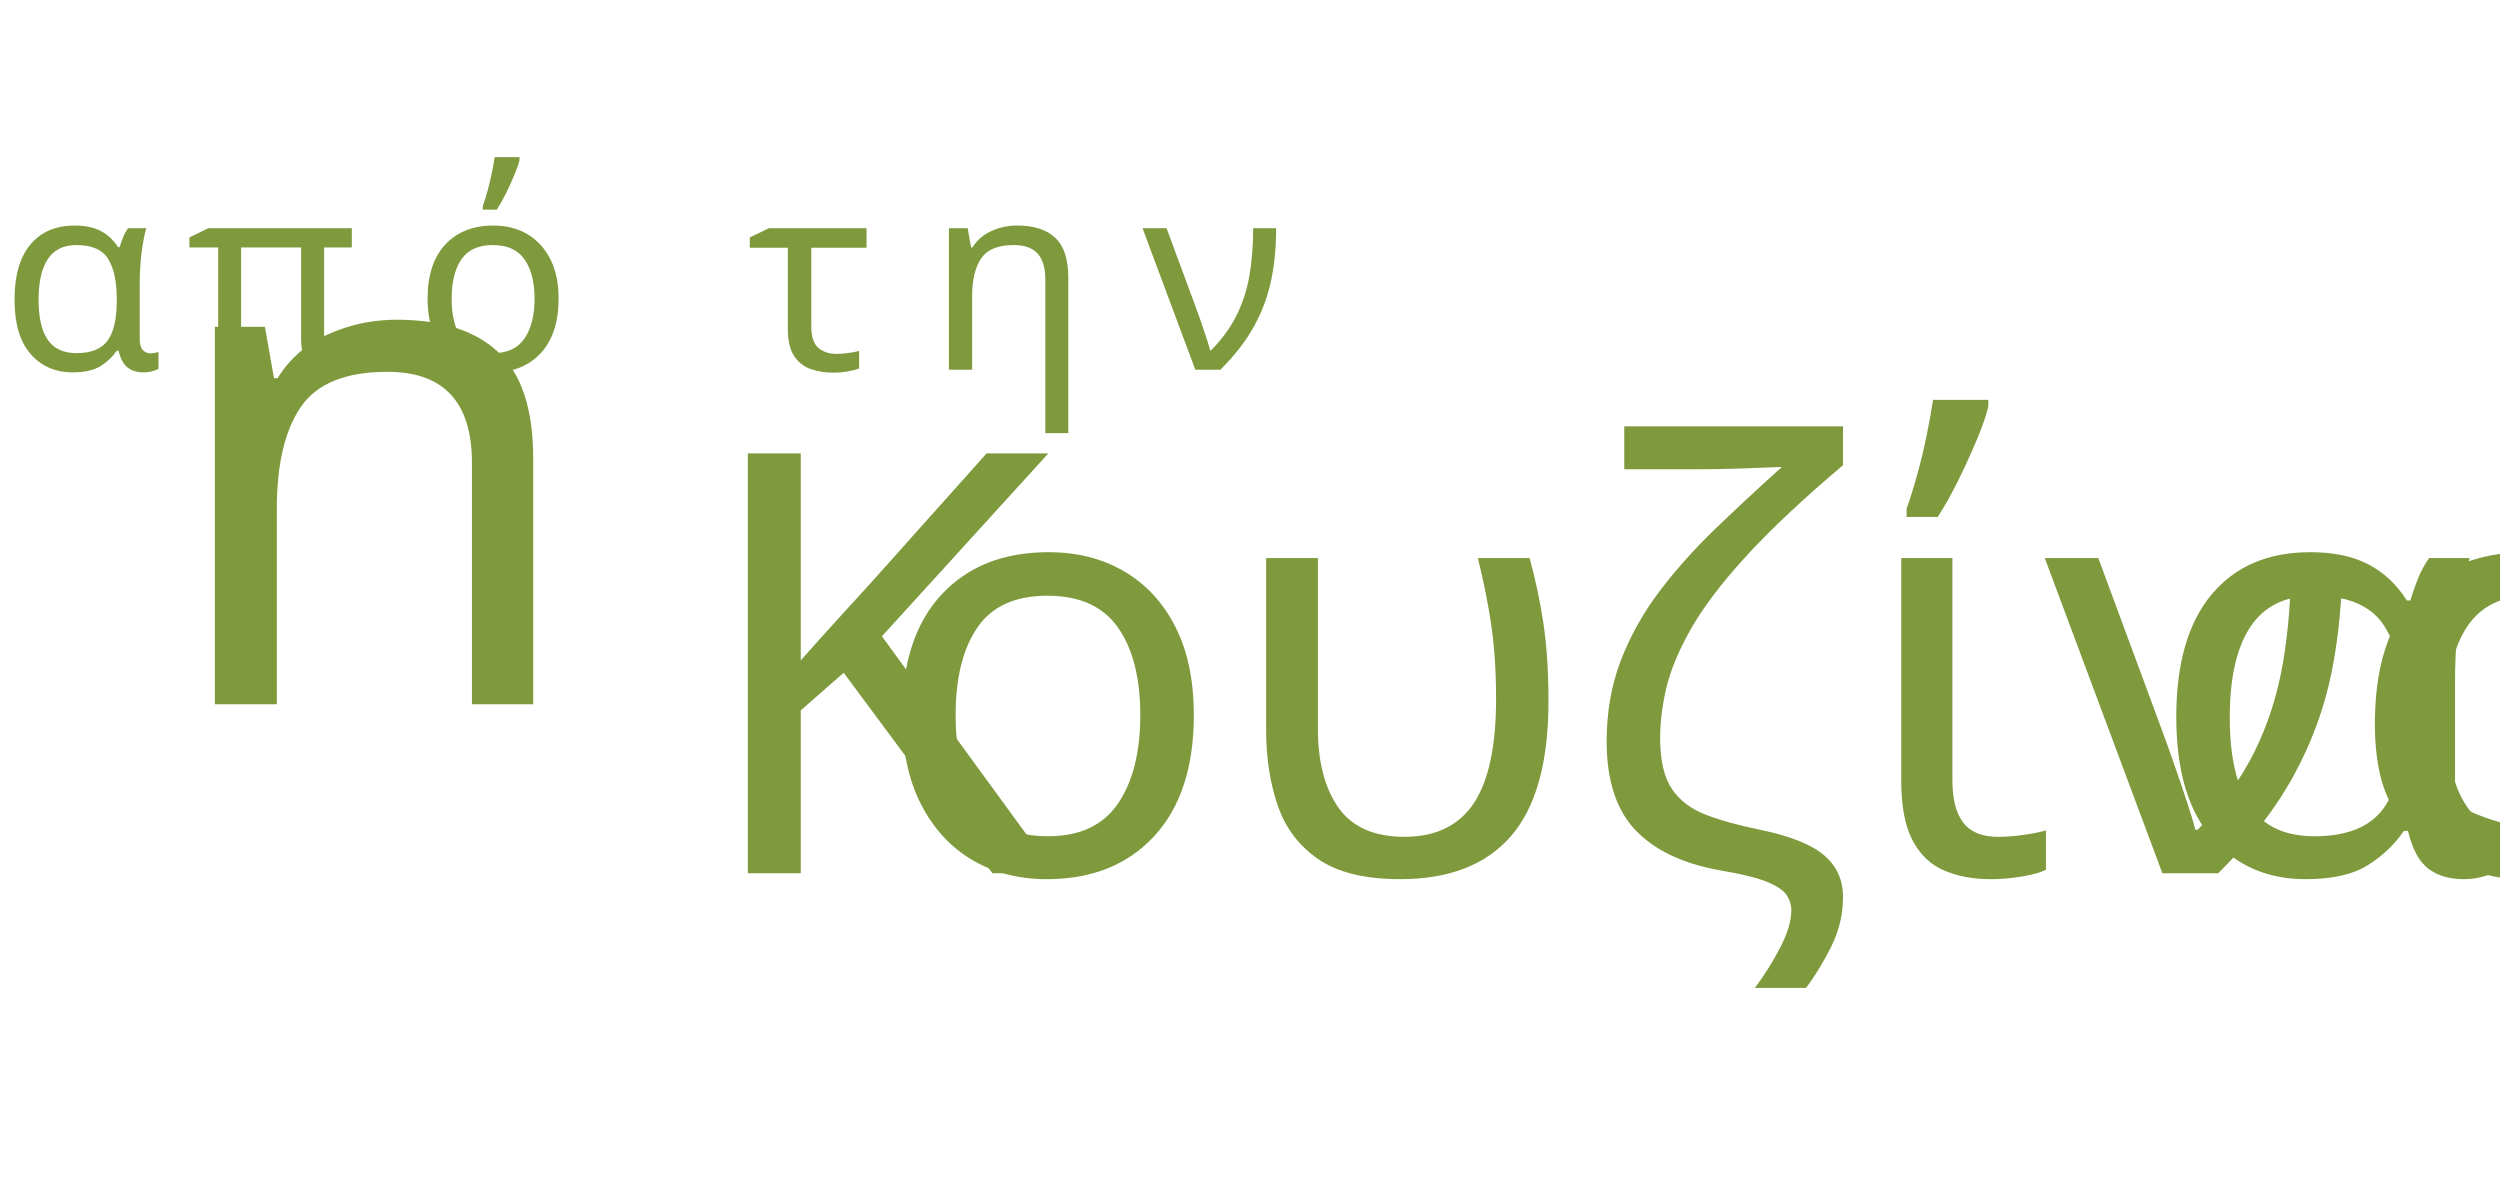
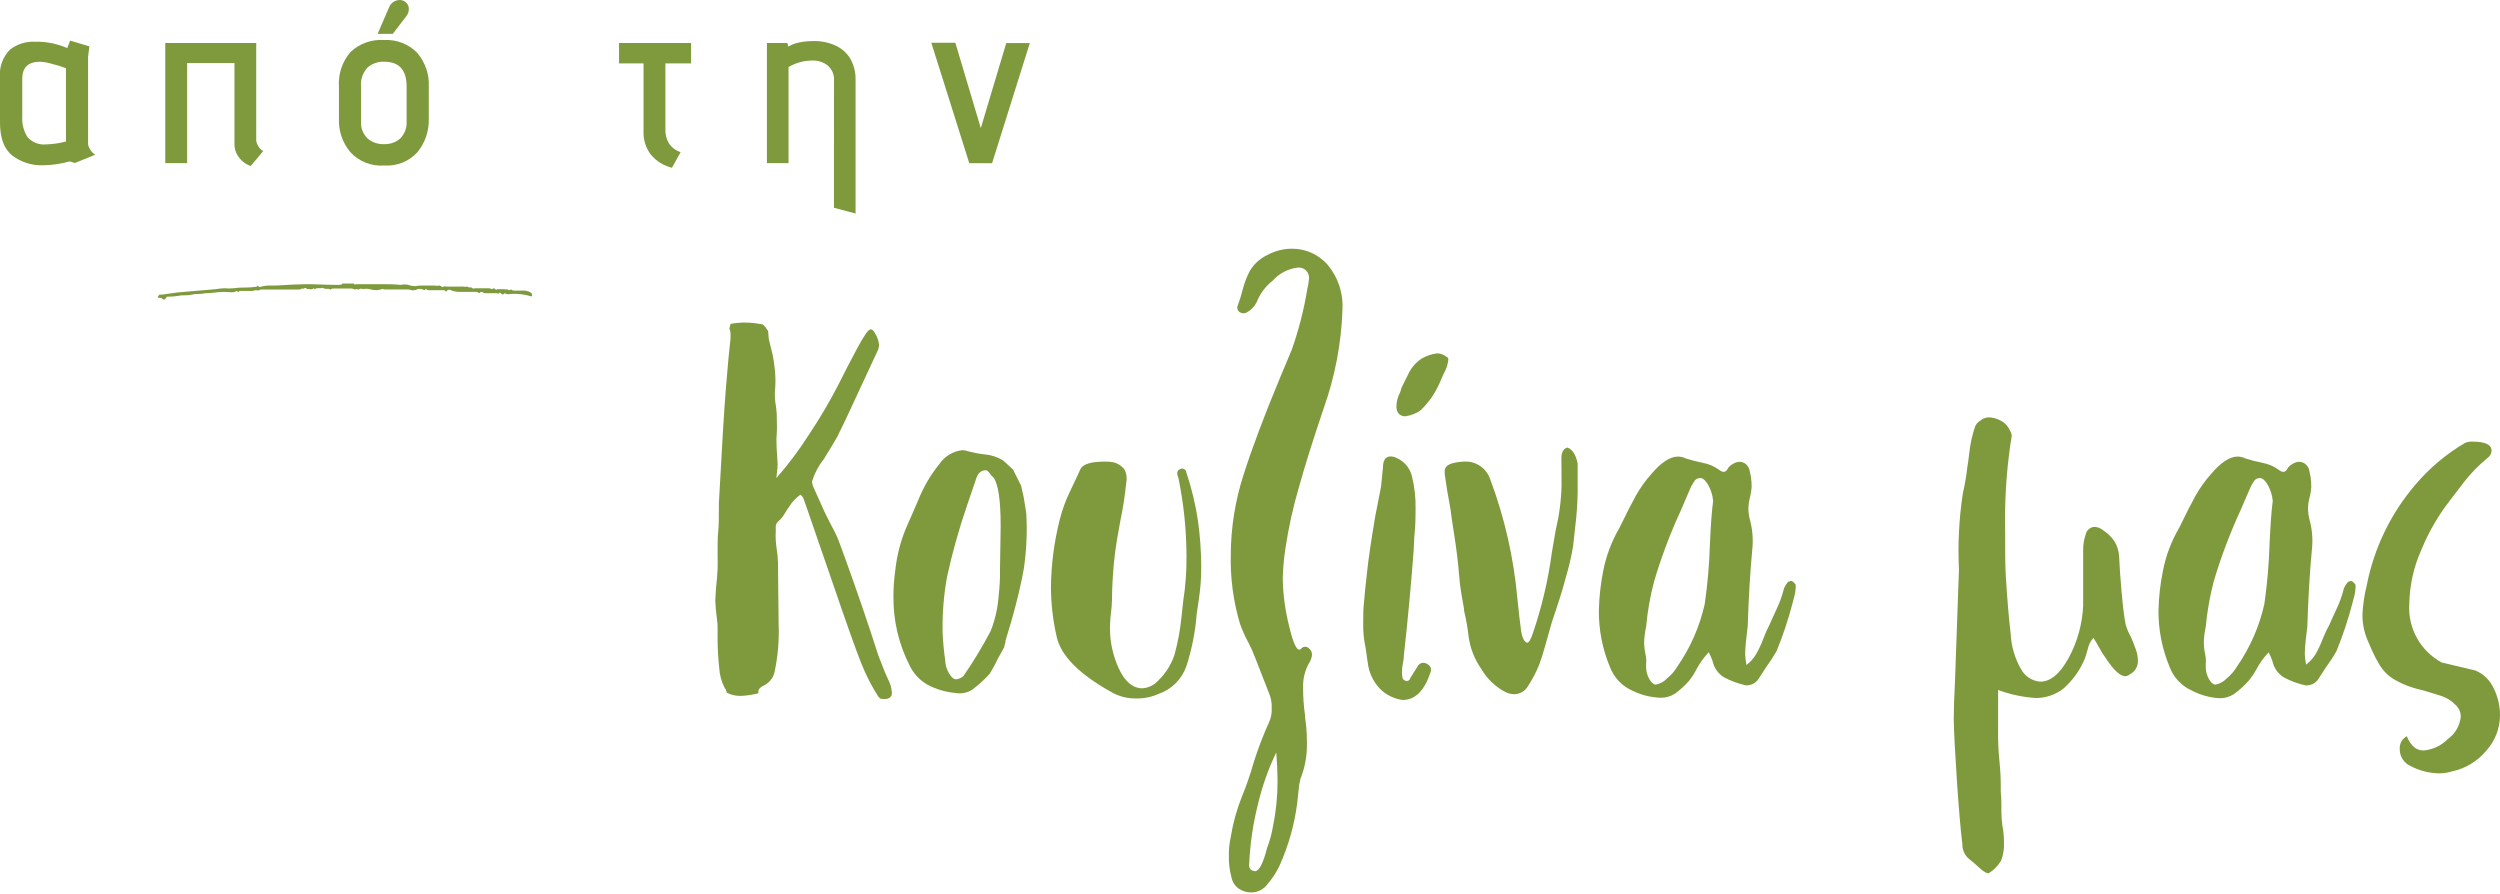
- <svg xmlns="http://www.w3.org/2000/svg" viewBox="0 0 709.96 340.78">
+ <svg xmlns="http://www.w3.org/2000/svg" viewBox="0 0 312.22 111.54">
  <g style="isolation:isolate">
-     <text transform="translate(196.17 248)" style="isolation:isolate;font-size:167px;fill:#7e9a3d;font-family:NF-Takhie-Free-Regular, NF-Takhie-Free;letter-spacing:-0.059em">Κ<tspan x="50.84" y="0" style="letter-spacing:-0.01em">ουζίνα μ</tspan>
-       <tspan x="412.67" y="0" style="letter-spacing:-0.043em">α</tspan>
-       <tspan x="469.07" y="0" style="letter-spacing:-0.01em">ς</tspan>
-     </text>
+     <g style="isolation:isolate">
+       <path d="M109.69,87a24.25,24.25,0,0,1-2.15-4.22q-1-2.51-3.52-9.89L100.61,63a4.74,4.74,0,0,1-.2-.57,1.24,1.24,0,0,0-.45-.65,5.29,5.29,0,0,0-1.38,1.46c-.16.22-.36.53-.61.94a3.53,3.53,0,0,1-.77.93.87.87,0,0,0-.32.73v.57A10.27,10.27,0,0,0,97,68.55a12.78,12.78,0,0,1,.16,1.7l.08,7.63a24.27,24.27,0,0,1-.48,5.92,2.5,2.5,0,0,1-1.3,1.78c-.6.27-.84.6-.73,1a10.9,10.9,0,0,1-2.19.33,3.64,3.64,0,0,1-1.79-.41,1,1,0,0,0-.24-.57,6.18,6.18,0,0,1-.69-2.55,32.71,32.71,0,0,1-.2-3.45V78.6a7.73,7.73,0,0,0-.08-1.29A22,22,0,0,1,89.33,75l.09-1.54c.1-.92.17-1.72.2-2.4s0-1.23,0-1.66c0-1.41,0-2.43.08-3.08s.08-1.81.08-3.49q.57-10.71.89-14.52.33-4.05.57-6.08c0-.65,0-1-.16-1.14l.16-.65a11,11,0,0,1,1.54-.16,12.31,12.31,0,0,1,1.5.08l1,.16a4.66,4.66,0,0,1,.65.82l.08,1,.48,1.95a15.9,15.9,0,0,1,.25,1.62,12.6,12.6,0,0,1,.08,2.43,8.16,8.16,0,0,0,0,1.83A14,14,0,0,1,97,51.6c0,1,.07,1.9,0,2.63s0,1.34,0,1.83L97.12,58c0,.17-.05.73-.16,1.71a45.27,45.27,0,0,0,4.1-5.48,63.71,63.71,0,0,0,3.61-6.12c.7-1.41,1.48-2.92,2.35-4.55s1.43-2.43,1.7-2.43.45.25.69.73a2.94,2.94,0,0,1,.37,1.22,2,2,0,0,1-.25.89l-3.89,8.36-1.06,2.19c-.27.48-.83,1.43-1.7,2.83a8.25,8.25,0,0,0-1.46,2.76,2,2,0,0,0,.24.89l.9,2c.37.87.83,1.81,1.38,2.84a14.05,14.05,0,0,1,1,2.23c.3.84.5,1.39.61,1.66q2.43,6.74,4.13,12.09l.73,1.87c.06.16.23.56.53,1.21a4.07,4.07,0,0,1,.45,1.62c0,.65-.49.9-1.46.73Z" style="fill:#7e9a3d" />
+       <path d="M115.81,85.5a5.56,5.56,0,0,1-2.23-2.43,18.46,18.46,0,0,1-2-8.52,23.6,23.6,0,0,1,.25-3.49,18.94,18.94,0,0,1,1.46-5.43c.16-.33.63-1.41,1.42-3.25a17.39,17.39,0,0,1,2.63-4.46,4,4,0,0,1,2.84-1.7,2.55,2.55,0,0,1,.81.16,13.82,13.82,0,0,0,2,.37,5.18,5.18,0,0,1,2.31.77l1.22,1.13,1,2,.33,1.46.32,2a34,34,0,0,1-.32,7c-.33,1.84-.84,4-1.55,6.49L125.58,80a1.06,1.06,0,0,1-.08.45,1.12,1.12,0,0,0-.08.37l-.81,1.46a20,20,0,0,1-1,1.86,16.58,16.58,0,0,1-2.19,2,2.93,2.93,0,0,1-2.11.4A9.09,9.09,0,0,1,115.81,85.5Zm4.5-1.06a53,53,0,0,0,3.41-5.63,14.69,14.69,0,0,0,1-4.42,25.62,25.62,0,0,0,.17-3.41l.08-5.27c0-3.25-.3-5.27-.9-6.08a2,2,0,0,1-.48-.53c-.16-.25-.33-.37-.49-.37-.59,0-1,.38-1.22,1.14l-1.13,3.32A81.16,81.16,0,0,0,118.28,72a35.43,35.43,0,0,0-.56,7,33.75,33.75,0,0,0,.32,3.41,3.31,3.31,0,0,0,.45,1.62c.29.54.61.81.93.81A1.68,1.68,0,0,0,120.31,84.44Z" style="fill:#7e9a3d" />
+       <path d="M138.72,86.39c-3.95-2.21-6.2-4.49-6.74-6.81a28.11,28.11,0,0,1-.73-6.25,35.72,35.72,0,0,1,1.06-8.27,18.09,18.09,0,0,1,1.38-3.81c.65-1.35,1.05-2.22,1.21-2.6.27-.65,1.27-1,3-1a4.93,4.93,0,0,1,1.13.08,2.43,2.43,0,0,1,1.42.93,2.48,2.48,0,0,1,.2,1.66,45.11,45.11,0,0,1-.73,4.71c-.32,1.73-.54,3-.65,3.89a52,52,0,0,0-.4,6.09,14.31,14.31,0,0,1-.12,1.5,15.7,15.7,0,0,0-.13,1.82,12,12,0,0,0,1.14,5.23c.76,1.6,1.73,2.4,2.92,2.4a2.89,2.89,0,0,0,2-1,7.76,7.76,0,0,0,2-3.2,27.27,27.27,0,0,0,.85-4.5l.24-2.19a35,35,0,0,0,.41-5.68,49,49,0,0,0-1-9.65.54.54,0,0,0-.08-.25.92.92,0,0,1-.08-.4.53.53,0,0,1,.2-.41.68.68,0,0,1,.37-.16.53.53,0,0,1,.57.49,35.09,35.09,0,0,1,1.46,6.08,43.3,43.3,0,0,1,.4,5.6,26.11,26.11,0,0,1-.32,4.3l-.25,1.7a28.3,28.3,0,0,1-1.29,6.53,5.61,5.61,0,0,1-3.49,3.45,6.57,6.57,0,0,1-2.76.56A6,6,0,0,1,138.72,86.39Z" style="fill:#7e9a3d" />
+       <path d="M154.73,111a2.28,2.28,0,0,1-.94-1.46,9.53,9.53,0,0,1-.32-2.68,9.94,9.94,0,0,1,.24-2.35,23.76,23.76,0,0,1,1.38-5,38.65,38.65,0,0,0,1.46-4.22,43.93,43.93,0,0,1,1.95-5.11,3.81,3.81,0,0,0,.32-1.78,4.19,4.19,0,0,0-.32-1.79l-1.71-4.38a16.9,16.9,0,0,0-.89-2,16.09,16.09,0,0,1-1.05-2.36,27.92,27.92,0,0,1-1.14-8.59,32.9,32.9,0,0,1,1.58-9.94q1.59-5,4.59-12.21l1.46-3.49a44.17,44.17,0,0,0,1.94-7.62,4.49,4.49,0,0,0,.17-1A1.29,1.29,0,0,0,162,33.43a4.91,4.91,0,0,0-3.05,1.62,6.2,6.2,0,0,0-2,2.68A3,3,0,0,1,155.74,39a.84.84,0,0,1-.89,0,.67.67,0,0,1-.25-.89,19.82,19.82,0,0,0,.61-2,11.22,11.22,0,0,1,.85-2.23,5.09,5.09,0,0,1,2.15-2,6.5,6.5,0,0,1,3.13-.82,5.87,5.87,0,0,1,4.46,2,8,8,0,0,1,1.86,5.6A40.92,40.92,0,0,1,165.31,51q-2,5.92-3.08,9.81a56.53,56.53,0,0,0-1.7,7.71,29.85,29.85,0,0,0-.33,3.73,26.09,26.09,0,0,0,.81,6c.54,2.25,1,3.18,1.46,2.8a.65.65,0,0,1,1-.08,1,1,0,0,1,.32,1.13,2,2,0,0,1-.32.73,5.92,5.92,0,0,0-.73,3.09,24.29,24.29,0,0,0,.24,3.4c0,.43.11.94.16,1.5s.08,1.26.08,2.07a11.32,11.32,0,0,1-.81,4.38,7.84,7.84,0,0,0-.24,1.5c-.06.62-.11,1.12-.16,1.5a27.54,27.54,0,0,1-2.19,7.79,10,10,0,0,1-1.55,2.39,2.5,2.5,0,0,1-1.86,1A2.71,2.71,0,0,1,154.73,111Zm3.52-5.11a14.55,14.55,0,0,0,.73-2.68,28,28,0,0,0,.57-5.68c0-1-.05-2.16-.16-3.56a31.39,31.39,0,0,0-2.27,6.4A37.84,37.84,0,0,0,156,108a.7.7,0,0,0,.41.73l.32.08C157.25,108.78,157.77,107.81,158.25,105.86Z" style="fill:#7e9a3d" />
+       <path d="M172.32,86a5.61,5.61,0,0,1-1.5-3.21c-.06-.32-.11-.7-.16-1.13s-.14-.92-.25-1.46a14,14,0,0,1-.16-2.52c0-.86,0-1.63.08-2.31s.11-1.26.16-1.74l.25-2.27q.24-2.28,1-6.82l.73-3.73.24-2.35c0-1,.33-1.46,1-1.46a2,2,0,0,1,.81.24,3.33,3.33,0,0,1,1.82,2.27,15.54,15.54,0,0,1,.45,4.06c0,.81,0,2-.16,3.49l-.08,1.7q-.5,6.57-1.22,13.06a4.55,4.55,0,0,1-.12,1,4.94,4.94,0,0,0-.12,1.1,2.71,2.71,0,0,0,.08.77q.08.28.48.36a.44.44,0,0,0,.45-.28,1.58,1.58,0,0,1,.2-.37l.81-1.29a.81.81,0,0,1,1.14-.17.77.77,0,0,1,.41,1q-1.14,3.48-3.49,3.48A4.93,4.93,0,0,1,172.32,86Zm2.07-35.25a4.07,4.07,0,0,1,.48-1.78l.17-.57.81-1.62a4.64,4.64,0,0,1,1.7-2,5,5,0,0,1,1.95-.65,1.94,1.94,0,0,1,1.13.41.38.38,0,0,1,.25.4,4.37,4.37,0,0,1-.57,1.71q-.17.41-.57,1.29a11.21,11.21,0,0,1-.93,1.67,11.39,11.39,0,0,1-1.34,1.58l-.33.24a4.9,4.9,0,0,1-1.09.45l-.61.12C174.74,51.92,174.39,51.51,174.39,50.7Z" style="fill:#7e9a3d" />
+       <path d="M188.09,86.47A7.46,7.46,0,0,1,185,83.55a9.15,9.15,0,0,1-1.58-4,27,27,0,0,0-.57-3.25c0-.37-.16-1-.32-2s-.27-1.84-.32-2.6c-.11-1.46-.3-3-.57-4.75s-.44-2.82-.49-3.36c-.32-1.73-.54-3-.65-3.89a3.72,3.72,0,0,1-.08-.82c0-.48.3-.81.89-1a6.64,6.64,0,0,1,1.71-.24,3.23,3.23,0,0,1,3.08,2.19,56.89,56.89,0,0,1,3.41,15c.16,1.57.31,2.84.44,3.81s.39,1.52.77,1.63c.22,0,.46-.41.73-1.22a52.69,52.69,0,0,0,2.35-10l.49-2.84a26.61,26.61,0,0,0,.73-5.59L195,57.19c0-.7.24-1.13.73-1.3.65.22,1.08.9,1.3,2,0,1.35,0,2.25,0,2.68s0,.76,0,1c0,.7-.06,1.68-.16,2.92l-.41,3.73a31.57,31.57,0,0,1-.89,3.82c-.38,1.51-1,3.43-1.79,5.75l-.73,2.6c-.27,1-.54,1.84-.81,2.59a15.58,15.58,0,0,1-1.42,2.72,2,2,0,0,1-1.74,1A3,3,0,0,1,188.09,86.47Z" style="fill:#7e9a3d" />
+       <path d="M203.89,86.27a5.31,5.31,0,0,1-2.84-3,17.85,17.85,0,0,1-1.37-7.06,28.62,28.62,0,0,1,.56-5,17.23,17.23,0,0,1,2-5.27c.87-1.78,1.56-3.14,2.07-4.06a15.49,15.49,0,0,1,1.91-2.67c1.24-1.46,2.35-2.19,3.32-2.19a2.14,2.14,0,0,1,1,.24,21.29,21.29,0,0,0,2.07.53,5.08,5.08,0,0,1,2.15.93c.44.33.76.27,1-.16a1.51,1.51,0,0,1,.64-.61,1.73,1.73,0,0,1,.82-.28,1.28,1.28,0,0,1,.85.32,1.36,1.36,0,0,1,.44.81c.06.22.11.49.17.81a8.19,8.19,0,0,1,.08,1.22,5.93,5.93,0,0,1-.21,1.26,6.45,6.45,0,0,0-.2,1.34,6.14,6.14,0,0,0,.25,1.7,10.11,10.11,0,0,1,.24,3.49q-.4,4.22-.57,9.57c-.05.43-.12,1-.2,1.74a16.84,16.84,0,0,0-.12,1.75,9.16,9.16,0,0,0,.16,1.37,4.59,4.59,0,0,0,1.17-1.29,12.85,12.85,0,0,0,.94-2A15.79,15.79,0,0,1,221,78c.11-.27.38-.87.81-1.79a13.78,13.78,0,0,0,1-2.76,2.86,2.86,0,0,1,.49-.77.82.82,0,0,1,.49-.12q.48.33.48.57a5.43,5.43,0,0,1-.16,1.26q-.17.69-.24.93a46.6,46.6,0,0,1-2,6,21.1,21.1,0,0,1-1.3,2l-1,1.54a1.81,1.81,0,0,1-1.54.73,10.7,10.7,0,0,1-2.72-1,3.1,3.1,0,0,1-1.42-2c-.05-.16-.12-.34-.2-.53s-.18-.39-.29-.61a10.16,10.16,0,0,0-1.46,2,9,9,0,0,1-1,1.58,11.2,11.2,0,0,1-1.74,1.59,3.2,3.2,0,0,1-1.83.52A8.59,8.59,0,0,1,203.89,86.27Zm4.3-1.54a5.56,5.56,0,0,0,1.3-1.5,22.19,22.19,0,0,0,3.41-7.79,67.6,67.6,0,0,0,.65-7.46c.1-2.43.24-4.25.4-5.43a5,5,0,0,0-.69-2.11c-.35-.54-.69-.79-1-.73a.83.83,0,0,0-.69.44c-.19.3-.31.5-.37.61l-1.29,3a65.55,65.55,0,0,0-3.33,8.84,34.26,34.26,0,0,0-1,5.68,7.22,7.22,0,0,0-.16.93,7.61,7.61,0,0,0-.09,1.1,7.15,7.15,0,0,0,.17,1.38,3.63,3.63,0,0,1,.08,1.21v.33a3.07,3.07,0,0,0,.4,1.58q.41.69.81.69A2.55,2.55,0,0,0,208.19,84.73Z" style="fill:#7e9a3d" />
+       <path d="M247.19,108.37c-.6-.54-1-.89-1.22-1.05a2.3,2.3,0,0,1-.89-1.87q-.33-2.6-.69-8T244,89.8c0-1.08.05-2.71.16-4.87l.49-13.79a48.1,48.1,0,0,1,.48-9.49,30.3,30.3,0,0,0,.57-3.32c.05-.27.15-1,.28-2.07a14.91,14.91,0,0,1,.69-3,1.53,1.53,0,0,1,.65-.73,1.79,1.79,0,0,1,1-.41,3.19,3.19,0,0,1,1.46.37,2.41,2.41,0,0,1,1.05.93q.07.16.24.45a1.19,1.19,0,0,1,.17.6l-.17,1.06a66.29,66.29,0,0,0-.65,10.87c0,2.54,0,4.43.09,5.68q.24,4,.6,7.09a9.79,9.79,0,0,0,1.26,4.34,3,3,0,0,0,2.43,1.62q1.95,0,3.57-3a15,15,0,0,0,1.79-6.49v-7a5.93,5.93,0,0,1,.32-1.91,1.18,1.18,0,0,1,1.14-.93,1.77,1.77,0,0,1,1,.4,5,5,0,0,1,1.46,1.42,4,4,0,0,1,.57,1.83c.05,1.24.16,2.77.32,4.58s.33,3.12.49,3.94a6.76,6.76,0,0,0,.65,1.54c.21.48.42,1,.61,1.54a4.4,4.4,0,0,1,.28,1.46,1.84,1.84,0,0,1-1,1.7,1,1,0,0,1-.57.24c-.65,0-1.49-.78-2.51-2.35a9.07,9.07,0,0,1-.73-1.17c-.22-.41-.46-.83-.74-1.26a2.65,2.65,0,0,0-.68,1.26c-.14.51-.26.93-.37,1.25A10.15,10.15,0,0,1,257.69,86a5.55,5.55,0,0,1-3.52,1.17,16.76,16.76,0,0,1-4.63-1V91.1A33.87,33.87,0,0,0,249.7,95a31.12,31.12,0,0,1,.17,3.81,17.25,17.25,0,0,1,.08,1.87,15.38,15.38,0,0,0,.24,3.16,9.43,9.43,0,0,1,.08,1.38,5.4,5.4,0,0,1-.36,2.27,4.74,4.74,0,0,1-1.5,1.54C248.19,109.13,247.78,108.91,247.19,108.37Z" style="fill:#7e9a3d" />
+       <path d="M273.79,86.27a5.28,5.28,0,0,1-2.84-3,17.85,17.85,0,0,1-1.38-7.06,27.83,27.83,0,0,1,.57-5,17,17,0,0,1,2-5.27c.87-1.78,1.56-3.14,2.07-4.06a16.05,16.05,0,0,1,1.91-2.67c1.24-1.46,2.35-2.19,3.32-2.19a2.21,2.21,0,0,1,1,.24,20.22,20.22,0,0,0,2.06.53,5.08,5.08,0,0,1,2.15.93c.44.33.76.27,1-.16a1.55,1.55,0,0,1,.65-.61,1.66,1.66,0,0,1,.81-.28,1.27,1.27,0,0,1,.85.32,1.43,1.43,0,0,1,.45.81c.05.22.1.49.16.81a8.19,8.19,0,0,1,.08,1.22,6.45,6.45,0,0,1-.2,1.26,6,6,0,0,0-.21,1.34,6.14,6.14,0,0,0,.25,1.7,9.87,9.87,0,0,1,.24,3.49q-.4,4.22-.57,9.57c-.05.43-.12,1-.2,1.74a16.84,16.84,0,0,0-.12,1.75A9.16,9.16,0,0,0,288,83a4.79,4.79,0,0,0,1.18-1.29,13.94,13.94,0,0,0,.93-2,15.79,15.79,0,0,1,.81-1.7c.11-.27.38-.87.81-1.79a13.78,13.78,0,0,0,1-2.76,2.86,2.86,0,0,1,.49-.77.82.82,0,0,1,.49-.12q.48.33.48.57a5.43,5.43,0,0,1-.16,1.26q-.17.69-.24.93a46.6,46.6,0,0,1-2,6,19.33,19.33,0,0,1-1.3,2l-1,1.54a1.81,1.81,0,0,1-1.54.73,10.7,10.7,0,0,1-2.72-1,3.1,3.1,0,0,1-1.42-2c-.05-.16-.12-.34-.2-.53s-.18-.39-.28-.61a9.41,9.41,0,0,0-1.46,2,8.87,8.87,0,0,1-1.06,1.58A11.2,11.2,0,0,1,279,86.68a3.2,3.2,0,0,1-1.83.52A8.51,8.51,0,0,1,273.79,86.27Zm4.29-1.54a5.56,5.56,0,0,0,1.3-1.5,22.19,22.19,0,0,0,3.41-7.79,67.6,67.6,0,0,0,.65-7.46c.11-2.43.24-4.25.4-5.43a5,5,0,0,0-.69-2.11c-.35-.54-.69-.79-1-.73a.83.83,0,0,0-.69.44,6.54,6.54,0,0,0-.36.61l-1.3,3a67,67,0,0,0-3.33,8.84,35.33,35.33,0,0,0-1,5.68,7.22,7.22,0,0,0-.16.93,7.49,7.49,0,0,0-.08,1.1,7,7,0,0,0,.16,1.38,3.38,3.38,0,0,1,.08,1.21v.33a3.07,3.07,0,0,0,.4,1.58c.27.46.54.69.82.69A2.56,2.56,0,0,0,278.08,84.73Z" style="fill:#7e9a3d" />
+       <path d="M301,95.64a2.26,2.26,0,0,1-1.3-2,1.86,1.86,0,0,1,.25-1.13,2.09,2.09,0,0,1,.64-.57,3.19,3.19,0,0,0,.78,1.25,1.76,1.76,0,0,0,1.33.53,4.77,4.77,0,0,0,3-1.42,3.89,3.89,0,0,0,1.62-2.8,2,2,0,0,0-.73-1.54,4.2,4.2,0,0,0-1.58-1c-.57-.19-1.4-.45-2.48-.77a11.51,11.51,0,0,1-3.73-1.46,5.37,5.37,0,0,1-1.58-1.62,17.06,17.06,0,0,1-1-1.91c-.3-.68-.5-1.15-.61-1.42a8,8,0,0,1-.57-3.08A20,20,0,0,1,295.6,73a27.36,27.36,0,0,1,6-12.41,24.23,24.23,0,0,1,6.24-5.27,2,2,0,0,1,.9-.17q2.43,0,2.43,1.14a1.15,1.15,0,0,1-.49.89,18.68,18.68,0,0,0-3,3.08L306,62.46a26.11,26.11,0,0,0-3.57,6.13,17.39,17.39,0,0,0-1.54,6.85,7.74,7.74,0,0,0,4.05,7.3l4.22,1A4.37,4.37,0,0,1,311.45,86a7.46,7.46,0,0,1,.77,3.36,6.6,6.6,0,0,1-1.78,4.46,7.55,7.55,0,0,1-4.22,2.52,5.41,5.41,0,0,1-1.7.24A7.82,7.82,0,0,1,301,95.64Z" style="fill:#7e9a3d" />
+     </g>
  </g>
  <g style="isolation:isolate">
-     <text transform="translate(44.02 200)" style="isolation:isolate;font-size:200px;fill:#7e9a3d;font-family:AlwaysAndForeverDingbats-Regular, Always And Forever Dingbats">n</text>
+     <g style="isolation:isolate">
+       <path d="M20.31,37.33a.38.38,0,0,0-.21-.12q-.34,0-.42-.09s.08-.17.25-.33h.34l1.84-.26L25,36.28l2-.17A6.32,6.32,0,0,1,28.08,36,5.47,5.47,0,0,0,29.17,36a9.25,9.25,0,0,1,1.39-.09,9.09,9.09,0,0,0,1.3-.08.33.33,0,0,0,.33-.17c.12.17.23.22.34.17a3.62,3.62,0,0,1,1.13-.17h.8c1.68-.11,3-.17,3.95-.17s2.24.09,4,.09a.63.63,0,0,0,.21-.05c.09,0,.13-.06.13-.12h1.43c0,.11.11.14.33.08h2.77c1.24,0,2.13,0,2.69.09a2.6,2.6,0,0,0,.42-.05,1.55,1.55,0,0,1,.59.05,2.82,2.82,0,0,0,.84.16,4.9,4.9,0,0,1,1-.08h.92a4.12,4.12,0,0,1,.51,0,1.21,1.21,0,0,0,.58,0,.39.39,0,0,1,.3.13.24.24,0,0,0,.29,0,.32.32,0,0,1,.3,0,1.46,1.46,0,0,0,.29,0h1.51a1.32,1.32,0,0,1,.34,0,.81.81,0,0,0,.42,0,.76.76,0,0,1,.25.08c.11.06.2.06.25,0A.37.37,0,0,1,59,36a.32.32,0,0,0,.3,0h1.76a.55.55,0,0,1,.29.08c.09.06.18,0,.3-.08a.38.38,0,0,1,.21.12c.08.09.15.1.21,0h.67a1.08,1.08,0,0,1,.25,0,.23.23,0,0,0,.25,0,.66.66,0,0,1,.26.09.27.27,0,0,0,.33-.09c.06.12.2.17.42.17h1.26a2.24,2.24,0,0,1,.42.09.82.82,0,0,1,.51.33V37H66.3a7.26,7.26,0,0,0-2.94-.25l-.25-.09L63,36.62l-.17.17a.71.71,0,0,1-.29-.17c-.14-.11-.24-.09-.29.08a.47.47,0,0,0-.3-.08H60.59a.34.34,0,0,1-.26-.09.36.36,0,0,0-.25-.08s-.14.06-.25.17a.57.57,0,0,0-.42-.17H57.56a3.08,3.08,0,0,1-1.17-.17.44.44,0,0,0-.68.17.39.39,0,0,0-.42-.21,2.09,2.09,0,0,1-.33,0H53.53a.48.48,0,0,1-.34-.17l-.16.17c-.51-.22-.87-.22-1.1,0a.25.25,0,0,0-.25,0,.26.26,0,0,1-.25,0,2,2,0,0,0-.67-.09H48.15c-.16,0-.28,0-.33-.08a2.8,2.8,0,0,1-.76.17,3.51,3.51,0,0,1-.92-.13,1.9,1.9,0,0,0-.84,0c-.11-.11-.31-.08-.59.08a.17.17,0,0,0-.25-.08c-.11.06-.2.06-.25,0a1.08,1.08,0,0,0-.42-.08H41.6a.47.47,0,0,0-.33.16.36.36,0,0,0-.34-.12,1,1,0,0,1-.25,0,1.11,1.11,0,0,1-.3-.08c-.14-.06-.23-.06-.29,0h-.42a.35.35,0,0,0-.34.16L39.17,36a.53.53,0,0,1-.47.12.47.47,0,0,0-.37,0c-.06-.16-.16-.21-.3-.12s-.24.07-.29,0a.58.58,0,0,1-.42.16H32.66a.41.41,0,0,0-.3.09.39.39,0,0,1-.29,0,.68.68,0,0,0-.21,0,1.22,1.22,0,0,1-.59.08H29.93l-.17.17-.17-.17a1.32,1.32,0,0,1-.76.17,7.57,7.57,0,0,0-1.68,0,14.15,14.15,0,0,1-1.59.13,2.82,2.82,0,0,1-.76.08,2.78,2.78,0,0,0-.84.09,3.66,3.66,0,0,1-.92.08,3.25,3.25,0,0,0-.84.08,7.16,7.16,0,0,1-1.35.09l-.25.33A.22.22,0,0,1,20.31,37.33Z" style="fill:#7e9a3d" />
+     </g>
  </g>
  <g style="isolation:isolate">
-     <text transform="translate(0 105)" style="isolation:isolate;font-size:75px;fill:#7e9a3d;font-family:AdventPro-Regular, Advent Pro;letter-spacing:0.199em">α<tspan x="52.88" y="0" style="letter-spacing:0.2em">πό την</tspan>
-     </text>
+     <g style="isolation:isolate">
+       <path d="M9.36,20.34A1.29,1.29,0,0,1,9,20.25a1.47,1.47,0,0,0-.32-.09,12.65,12.65,0,0,1-3.3.48,6,6,0,0,1-3.87-1.23Q0,18.18,0,15.3V9.75A4.44,4.44,0,0,1,1.23,6.21a4.73,4.73,0,0,1,3.18-1A9.51,9.51,0,0,1,6.5,5.4,10.9,10.9,0,0,1,8.4,6l.36-.93,2.4.72L11,7.11Q11,8.1,11,8.7v9.36a1.88,1.88,0,0,0,.23.56,1.73,1.73,0,0,0,.67.7l-2.46,1ZM6.57,8A6.11,6.11,0,0,0,5,7.71q-2.22,0-2.22,2.13v4.71a4.31,4.31,0,0,0,.66,2.58,2.72,2.72,0,0,0,2.34.9,10.41,10.41,0,0,0,2.46-.36V8.52A11.83,11.83,0,0,0,6.57,8Z" style="fill:#7e9a3d" />
+       <path d="M30.75,20.48a3.28,3.28,0,0,1-1-.95,2.65,2.65,0,0,1-.47-1.65l0-10H23.37V20.37H20.64v-15H32V17.61a1.89,1.89,0,0,0,.21.56,1.64,1.64,0,0,0,.66.7l-1.56,1.86S31.13,20.69,30.75,20.48Z" style="fill:#7e9a3d" />
+       <path d="M52.14,19A5.13,5.13,0,0,1,48,20.67,5.22,5.22,0,0,1,43.75,19a6.13,6.13,0,0,1-1.42-4.15v-4a6,6,0,0,1,1.45-4.36A5.55,5.55,0,0,1,48,5a5.34,5.34,0,0,1,4.08,1.57,6.07,6.07,0,0,1,1.47,4.31v4A6.28,6.28,0,0,1,52.14,19ZM48,7.71a3,3,0,0,0-2.1.72,3.16,3.16,0,0,0-.81,2.46v4.26a2.72,2.72,0,0,0,.81,2.14A3,3,0,0,0,48,18,2.86,2.86,0,0,0,50,17.28a2.82,2.82,0,0,0,.78-2.13V10.89Q50.82,7.71,48,7.71ZM48.6.9a1.32,1.32,0,0,1,.55-.67A1.49,1.49,0,0,1,49.92,0a1,1,0,0,1,.45.09,1.18,1.18,0,0,1,.51.42,1.11,1.11,0,0,1,.18.63,1.43,1.43,0,0,1-.33.9L49.05,4.23H47.16Z" style="fill:#7e9a3d" />
+       <path d="M81.27,19.29a4.5,4.5,0,0,1-.9-2.88V7.92H77.31V5.37h9V7.92H83.1v8.19a3.19,3.19,0,0,0,.45,1.81A2.77,2.77,0,0,0,85,19l-1.08,1.95A4.91,4.91,0,0,1,81.27,19.29Z" style="fill:#7e9a3d" />
+       <path d="M104.16,10.08a2.31,2.31,0,0,0-.77-1.89,3,3,0,0,0-2-.63,5.88,5.88,0,0,0-2.91.81v12h-2.7v-15h2.55l.12.45a4,4,0,0,1,1.33-.51,8.27,8.27,0,0,1,1.76-.18,6.29,6.29,0,0,1,2.76.54,4.16,4.16,0,0,1,1.87,1.62,5.07,5.07,0,0,1,.68,2.73V26.67l-2.7-.72Z" style="fill:#7e9a3d" />
+       <path d="M116.31,5.34h3L122.49,16l3.18-10.62h2.94l-4.71,15h-2.85Z" style="fill:#7e9a3d" />
+     </g>
  </g>
</svg>
